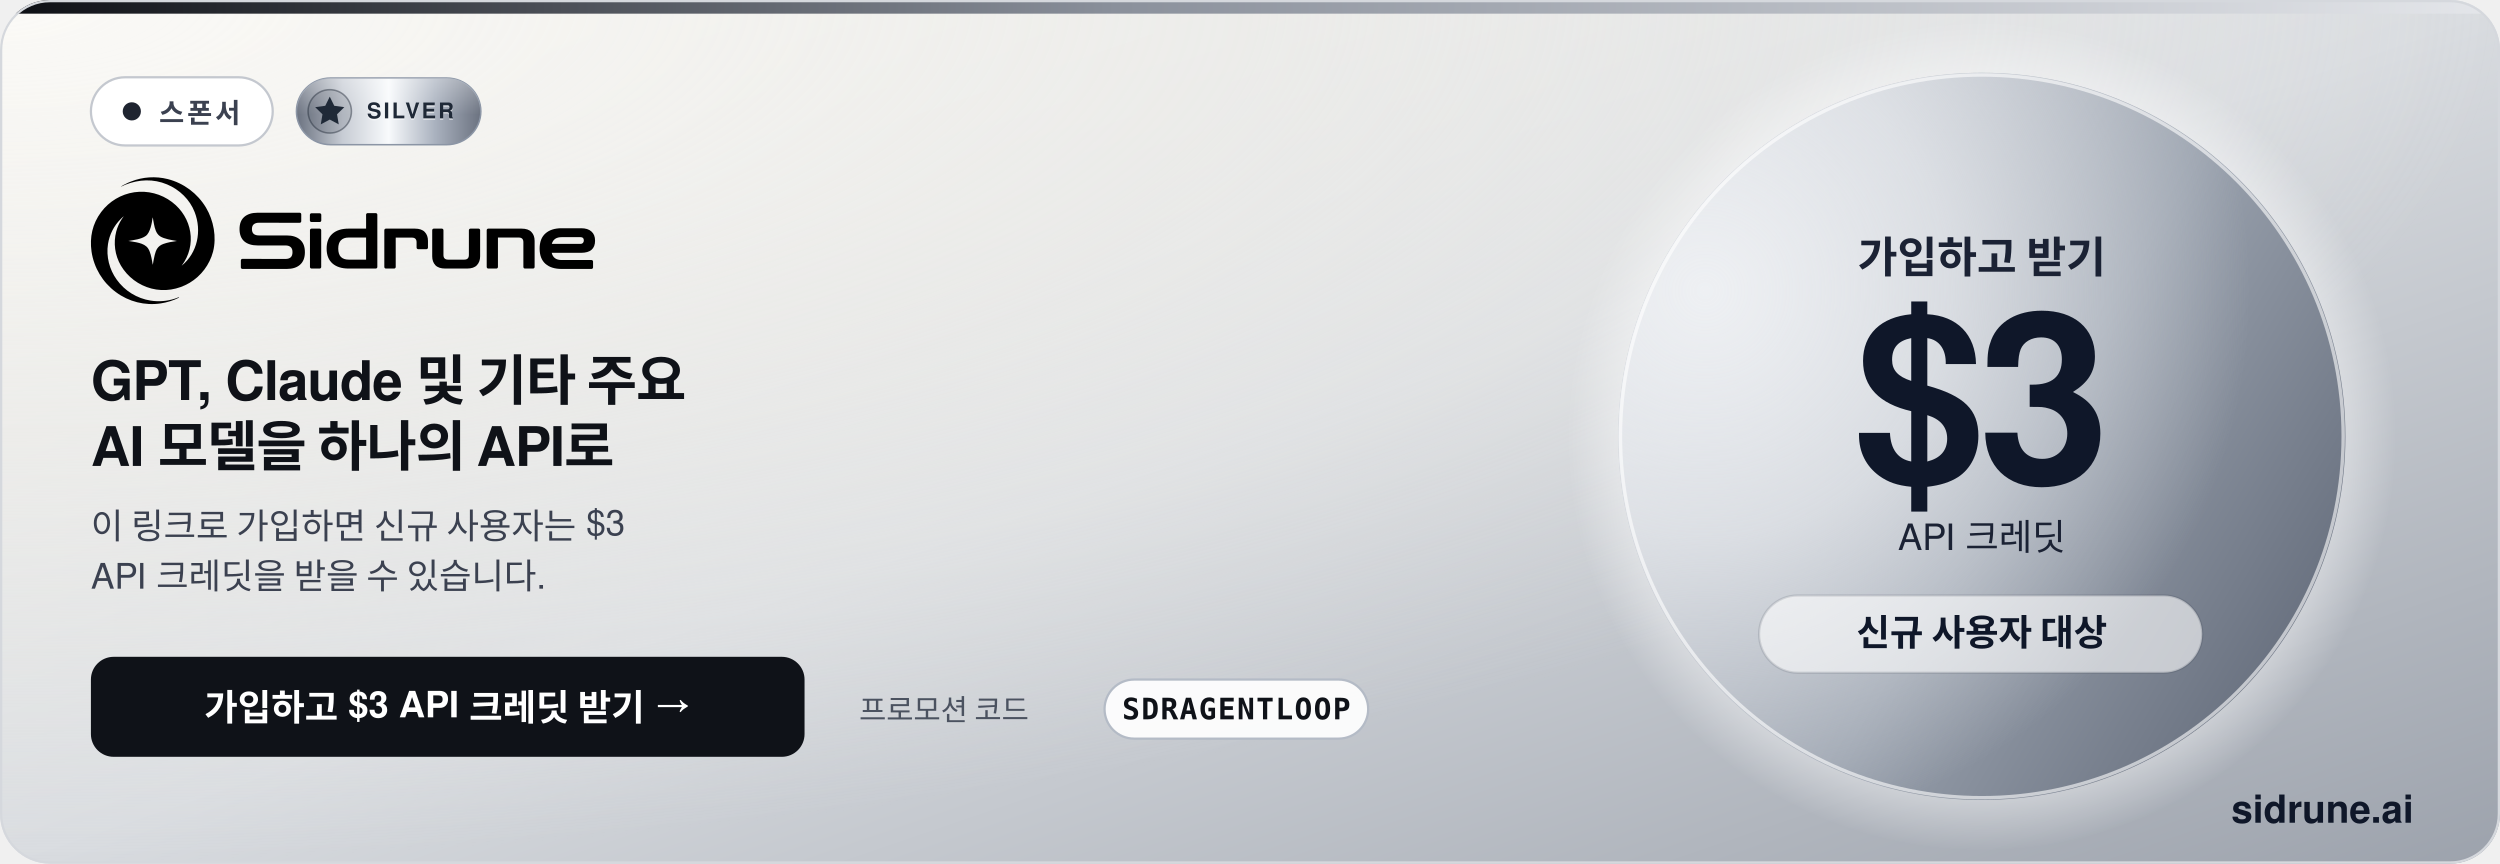
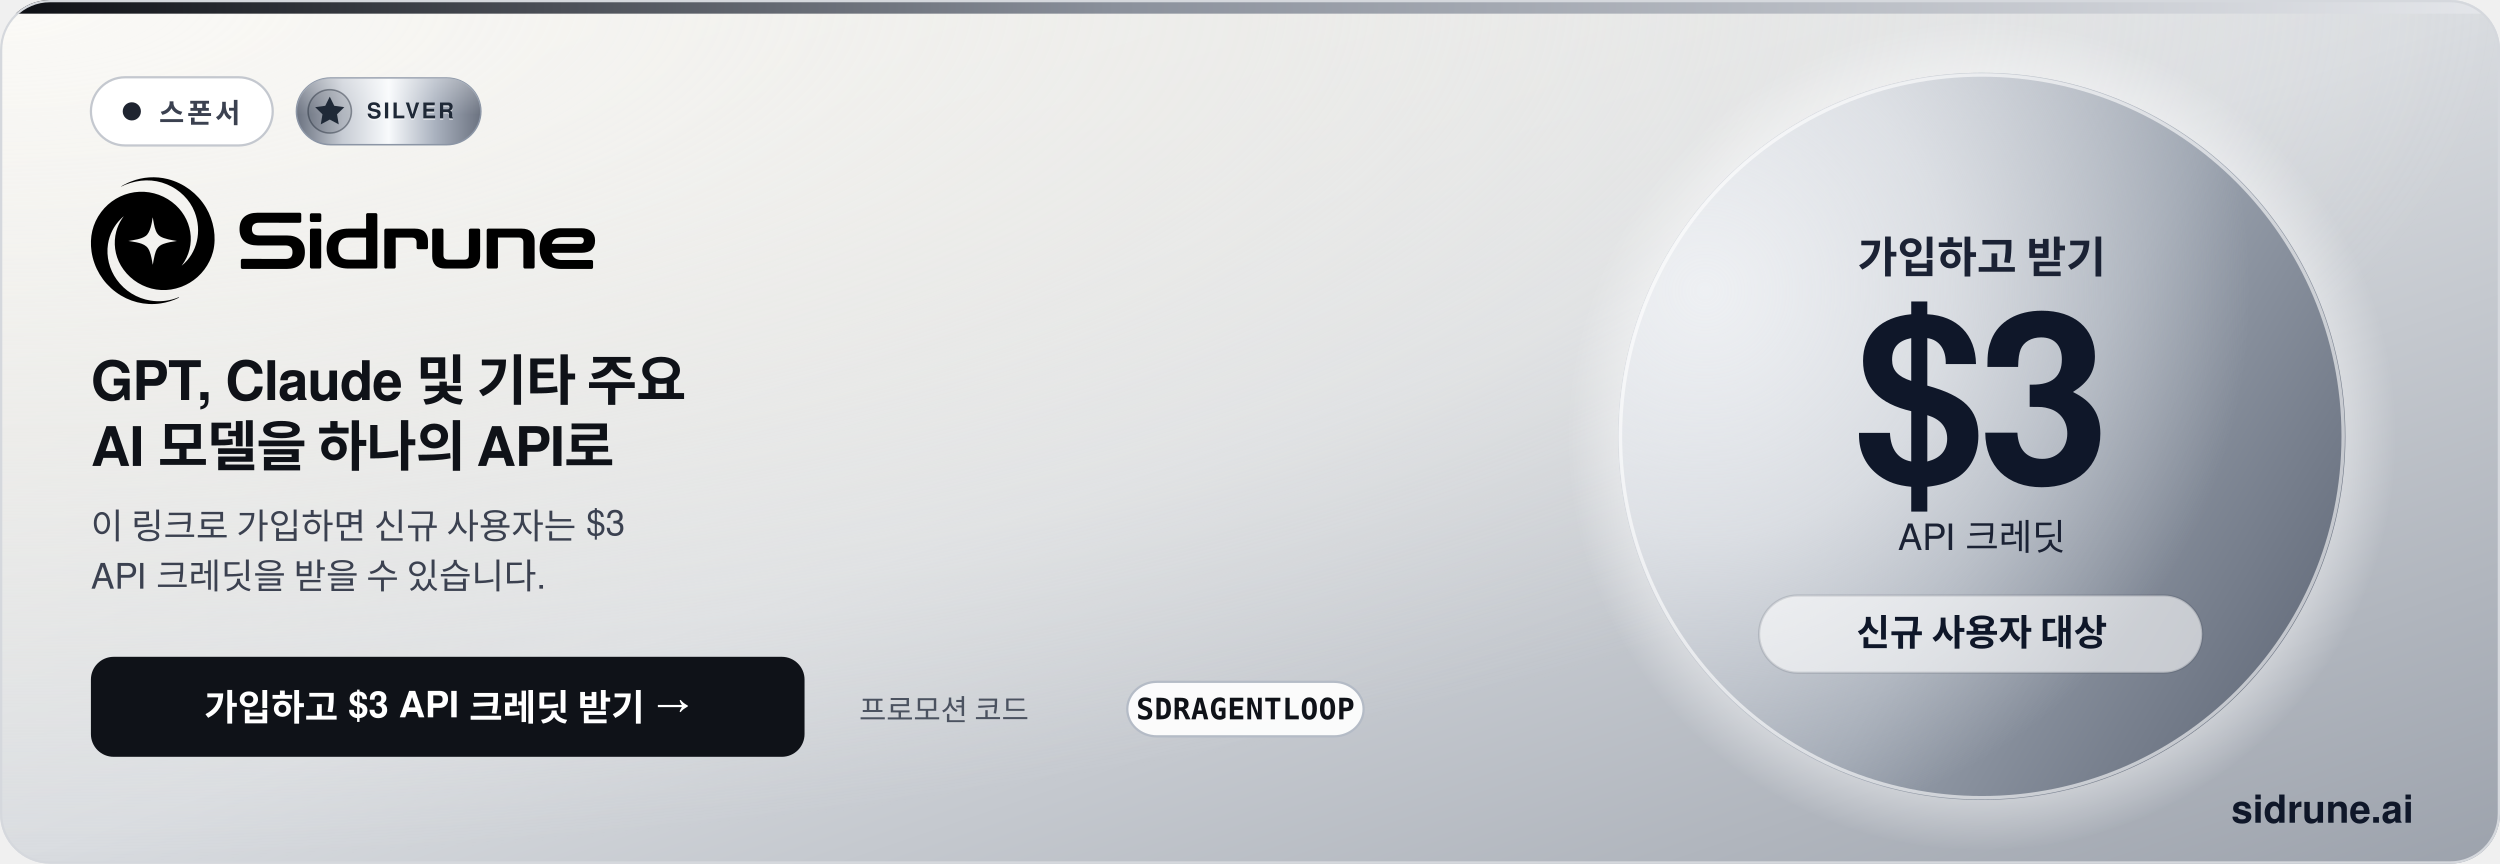
<svg xmlns="http://www.w3.org/2000/svg" width="1100" height="380" viewBox="0 0 1100 380" role="img" aria-label="Sidrune AI (Silver Sponsor): GPT, Claude 및 기타 주요 AI 모델을 하나의 API로. 가입하고 $3 API 크레딧 받기.">
  <defs>
    <linearGradient id="bg" x1="0" y1="0" x2="1" y2="1">
      <stop offset="0" stop-color="#f4f3ef" />
      <stop offset=".5" stop-color="#d9dce0" />
      <stop offset="1" stop-color="#9ca2ac" />
    </linearGradient>
    <radialGradient id="hl" cx="0" cy="0" r="1" gradientUnits="objectBoundingBox">
      <stop offset="0" stop-color="#fbfaf7" />
      <stop offset=".5" stop-color="#f1f0ec" stop-opacity=".6" />
      <stop offset="1" stop-color="#f1f0ec" stop-opacity="0" />
    </radialGradient>
    <linearGradient id="stripe" x1="0" y1="0" x2="1" y2="0">
      <stop offset="0" stop-color="#0b0d12" />
      <stop offset=".45" stop-color="#8b919c" />
      <stop offset="1" stop-color="#e5e7eb" />
    </linearGradient>
    <radialGradient id="orbHl" cx=".12" cy=".3" r=".75">
      <stop offset="0" stop-color="#eef0f3" />
      <stop offset=".45" stop-color="#eef0f3" stop-opacity=".7" />
      <stop offset="1" stop-color="#eef0f3" stop-opacity="0" />
    </radialGradient>
    <linearGradient id="orb" x1="0" y1=".2" x2="1" y2=".8">
      <stop offset="0" stop-color="#c9cdd4" />
      <stop offset=".55" stop-color="#9aa2ae" />
      <stop offset="1" stop-color="#626a79" />
    </linearGradient>
    <radialGradient id="orbGlow" cx=".5" cy=".5" r=".5">
      <stop offset=".88" stop-color="#ffffff" stop-opacity=".35" />
      <stop offset="1" stop-color="#ffffff" stop-opacity="0" />
    </radialGradient>
    <clipPath id="card">
      <rect width="1100" height="380" rx="22" />
    </clipPath>
  </defs>
  <g clip-path="url(#card)">
    <rect width="1100" height="380" fill="url(#bg)" />
    <rect width="1100" height="380" fill="url(#hl)" />
    <rect width="1100" height="6" fill="url(#stripe)" />
    <rect x=".5" y=".5" width="1099" height="379" rx="21.5" fill="none" stroke="#d5d8dd" />
  </g>
  <rect x="40" y="34" width="80" height="30" rx="15" fill="#ffffff" stroke="#c4c8cf" />
  <circle cx="58" cy="49" r="4" fill="#1f2430" />
  <text x="70" y="54" font-family="-apple-system, BlinkMacSystemFont, 'Segoe UI', Helvetica, Arial, sans-serif" font-size="12" font-weight="700" letter-spacing="1.3" fill="#3b4150">스폰서</text>
  <svg x="130" y="34" width="82" height="30" viewBox="0 0 120 44">
    <defs>
      <linearGradient id="bm" x1="0" y1="0" x2="1" y2="0">
        <stop offset="0.00" stop-color="#6b7280" />
        <stop offset="0.25" stop-color="#c7ccd4" />
        <stop offset="0.50" stop-color="#f8fafc" />
        <stop offset="0.75" stop-color="#aab2bf" />
        <stop offset="1.00" stop-color="#6b7280" />
      </linearGradient>
      <linearGradient id="bs" x1="0" y1="0" x2="0" y2="1">
        <stop offset="0" stop-color="#fff" stop-opacity=".32" />
        <stop offset=".55" stop-color="#fff" stop-opacity="0" />
      </linearGradient>
    </defs>
    <rect x=".5" y=".5" width="119" height="43" rx="22" fill="url(#bm)" stroke="#8b95a5" />
    <rect x=".5" y=".5" width="119" height="43" rx="22" fill="url(#bs)" />
    <circle cx="22" cy="22" r="14" fill="#1f2937" fill-opacity=".14" stroke="#1f2937" stroke-opacity=".45" />
    <path d="M22 12.5l2.9 5.9 6.5.9-4.7 4.6 1.1 6.5L22 27.3l-5.8 3.1 1.1-6.5-4.7-4.6 6.5-.9z" fill="#1f2937" />
    <text x="46" y="27.5" text-anchor="start" font-family="-apple-system, BlinkMacSystemFont, 'Segoe UI', Helvetica, Arial, sans-serif" font-size="14" font-weight="800" letter-spacing="1.4" fill="#ffffff" fill-opacity=".55">SILVER</text>
    <text x="46" y="26.5" text-anchor="start" font-family="-apple-system, BlinkMacSystemFont, 'Segoe UI', Helvetica, Arial, sans-serif" font-size="14" font-weight="800" letter-spacing="1.4" fill="#1f2937">SILVER</text>
  </svg>
  <svg x="40" y="78" width="222" height="56" viewBox="0 0 555 140" fill="none">
    <path d="M166.677 100.837C165.714 100.837 164.933 100.056 164.933 99.093V91.495C164.933 90.531 165.716 89.75 166.68 89.752L213.976 89.834C216.478 89.834 218.383 89.265 219.691 88.128C221.055 86.934 221.738 85.029 221.738 82.413C221.738 79.798 221.055 77.921 219.691 76.784C218.383 75.59 216.478 74.993 213.976 74.993H183.442C177.13 74.993 172.212 73.486 168.686 70.473C165.218 67.402 163.483 62.91 163.483 56.997C163.483 51.083 165.218 46.619 168.686 43.606C172.212 40.535 177.13 39 183.442 39H229.632C230.595 39 231.376 39.781 231.376 40.744V48.341C231.376 49.305 230.593 50.087 229.629 50.085L184.892 50.003C182.447 50.003 180.542 50.571 179.177 51.709C177.812 52.789 177.13 54.551 177.13 56.997C177.13 59.442 177.812 61.233 179.177 62.37C180.542 63.45 182.447 63.99 184.892 63.99H215.426C221.738 63.99 226.628 65.554 230.096 68.682C233.622 71.752 235.384 76.329 235.384 82.413C235.384 88.441 233.622 93.018 230.096 96.145C226.628 99.273 221.738 100.837 215.426 100.837H166.677Z" fill="black" />
    <path d="M242.699 100.41C241.736 100.41 240.956 99.629 240.956 98.666V58.228C240.956 57.266 241.736 56.485 242.699 56.485H251.579C252.542 56.485 253.323 57.266 253.323 58.228V98.666C253.323 99.629 252.542 100.41 251.579 100.41H242.699ZM242.614 49.235C241.651 49.235 240.87 48.454 240.87 47.491V41.341C240.87 40.378 241.651 39.597 242.614 39.597H251.665C252.628 39.597 253.408 40.378 253.408 41.341V47.491C253.408 48.454 252.628 49.235 251.665 49.235H242.614Z" fill="black" />
    <path d="M315.064 98.666C315.064 99.629 314.284 100.41 313.321 100.41H302.697V41.17C302.697 40.207 303.478 39.426 304.441 39.426H313.321C314.284 39.426 315.064 40.207 315.064 41.17V98.666ZM312.932 100.41H283.506C275.887 100.41 269.945 98.534 265.68 94.781C261.416 91.028 259.283 85.598 259.283 78.49C259.283 71.326 261.416 65.867 265.68 62.114C269.945 58.361 275.887 56.485 283.506 56.485H312.079V66.293H283.506C279.81 66.293 276.967 67.317 274.977 69.364C273.044 71.354 272.077 74.396 272.077 78.49C272.077 82.527 273.044 85.569 274.977 87.616C276.967 89.606 279.81 90.602 283.506 90.602H312.932V100.41Z" fill="black" />
    <path d="M324.496 100.41C323.533 100.41 322.753 99.629 322.753 98.666V58.228C322.753 57.266 323.533 56.485 324.496 56.485H356.358C361.304 56.485 364.944 57.736 367.275 60.238C369.606 62.683 370.772 65.924 370.772 69.961V77.344C370.772 78.306 369.991 79.087 369.028 79.087H359.978C359.015 79.087 358.234 78.306 358.234 77.344V71.496C358.234 68.085 356.528 66.379 353.116 66.379H335.29V98.666C335.29 99.629 334.51 100.41 333.547 100.41H324.496Z" fill="black" />
    <path d="M389.841 100.41C384.837 100.41 381.17 99.159 378.839 96.657C376.564 94.155 375.427 90.914 375.427 86.934V58.228C375.427 57.266 376.208 56.485 377.171 56.485H386.051C387.014 56.485 387.794 57.266 387.794 58.228V85.484C387.794 88.896 389.5 90.602 392.912 90.602H410.652C414.064 90.602 415.77 88.896 415.77 85.484V58.228C415.77 57.266 416.551 56.485 417.514 56.485H426.394C427.357 56.485 428.137 57.266 428.137 58.228V86.934C428.137 90.914 426.972 94.155 424.64 96.657C422.366 99.159 418.727 100.41 413.723 100.41H389.841Z" fill="black" />
    <path d="M437.111 100.41C436.148 100.41 435.368 99.629 435.368 98.666V58.228C435.368 57.266 436.148 56.485 437.111 56.485H473.664C478.668 56.485 482.307 57.736 484.581 60.238C486.913 62.683 488.078 65.924 488.078 69.961V98.666C488.078 99.629 487.298 100.41 486.335 100.41H477.455C476.492 100.41 475.711 99.629 475.711 98.666V71.411C475.711 67.999 474.005 66.293 470.593 66.293H447.735V98.666C447.735 99.629 446.954 100.41 445.991 100.41H437.111Z" fill="black" />
    <path d="M517.816 100.837C510.196 100.837 504.254 98.96 499.99 95.207C495.725 91.398 493.593 85.825 493.593 78.49C493.593 71.098 495.725 65.526 499.99 61.773C504.254 57.963 510.196 56.058 517.816 56.058H539.139C544.142 56.058 547.952 57.252 550.568 59.641C553.24 61.972 554.576 65.327 554.576 69.705C554.576 78.632 549.431 83.096 539.139 83.096H506.898C508.092 88.384 511.732 91.028 517.816 91.028H550.615C551.578 91.028 552.359 91.809 552.359 92.772V99.093C552.359 100.056 551.578 100.837 550.615 100.837H517.816ZM517.816 65.867C511.959 65.867 508.348 68.34 506.984 73.287H538.542C539.679 73.287 540.56 72.946 541.186 72.264C541.868 71.582 542.209 70.643 542.209 69.449C542.209 67.061 540.987 65.867 538.542 65.867H517.816Z" fill="black" />
    <path d="M44.235 4.62C57.028 -0.439 71.083 -1.37 84.431 1.959C102.102 6.455 117.272 17.769 126.62 33.424C134.978 47.528 138.457 65.863 134.342 81.855C130.526 96.213 121.258 108.516 108.509 116.146C95.806 123.62 80.882 126.1 66.54 122.379C52.503 118.74 40.467 109.71 33.048 97.25C26.378 85.884 24.518 72.327 27.88 59.584C29.178 54.732 31.242 50.118 33.993 45.916C34.731 44.782 35.467 43.866 36.214 42.792C35.207 43.522 33.599 45.121 32.666 46.041C25.255 53.469 20.397 63.061 18.795 73.431C16.612 87.065 20.342 101.499 28.415 112.644C37.254 124.995 50.679 133.285 65.682 135.653C74.662 137.077 83.854 136.328 92.486 133.47C93.365 133.172 95.763 132.362 96.456 131.989C96.933 132.112 96.806 132.004 97.019 132.348C91.26 135.385 83.354 137.791 76.921 138.736C59.442 141.385 41.63 136.914 27.473 126.325C12.951 115.619 3.306 99.556 0.684 81.705C-1.565 66.004 1.674 51.04 11.267 38.264C20.077 26.48 33.185 18.653 47.737 16.483C62.406 14.368 77.311 18.219 89.12 27.175C111.458 44.057 116.927 74.736 99.793 97.321C117.364 83.149 122.142 59.018 114.144 38.348C108.756 24.424 97.499 13.624 83.816 7.87C68.723 1.524 52.871 2.234 37.835 8.202C36.673 8.834 34.601 9.749 33.371 10.282L33.203 10.144C34.126 9.347 36.995 7.82 37.875 7.471C39.544 6.475 42.38 5.353 44.235 4.62ZM67.894 44.065C67.176 49.953 65.386 60.824 60.353 64.501C55.298 68.195 47.264 68.949 41.227 70.067C48.218 71.333 58.62 71.916 62.842 78.202C65.392 81.998 66.472 87.689 67.296 92.138C67.441 92.918 67.81 95.783 68.014 96.31C68.294 95.761 68.704 92.575 68.847 91.769C69.222 89.679 69.659 87.602 70.16 85.539C71.579 79.728 73.544 75.638 79.586 73.379C83.966 71.742 89.967 70.69 94.641 70.088C89.253 69.155 80.571 67.888 76.079 64.905C74.935 64.147 73.944 63.179 73.157 62.054C70.309 58.051 69.553 52.355 68.647 47.644C68.542 47.099 68.192 44.35 67.894 44.065ZM33.197 10.339C33.114 10.359 33.17 10.352 33.028 10.311C33.061 10.274 33.101 10.236 33.147 10.194L33.197 10.339ZM33.203 10.144C33.183 10.161 33.165 10.178 33.147 10.194L33.134 10.157L33.171 10.118L33.203 10.144Z" fill="black" />
  </svg>
  <text x="40" y="176" font-family="-apple-system, BlinkMacSystemFont, 'Segoe UI', Helvetica, Arial, sans-serif" font-size="24" font-weight="800" letter-spacing="-0.4" fill="#0f1218">GPT, Claude 및 기타 주요</text>
  <text x="40" y="205" font-family="-apple-system, BlinkMacSystemFont, 'Segoe UI', Helvetica, Arial, sans-serif" font-size="24" font-weight="800" letter-spacing="-0.4" fill="#0f1218">AI 모델을 하나의 API로</text>
  <text x="40" y="237" font-family="-apple-system, BlinkMacSystemFont, 'Segoe UI', Helvetica, Arial, sans-serif" font-size="15.5" fill="#3b4150">이 링크로 가입하면 신규 사용자는 $3</text>
  <text x="40" y="259" font-family="-apple-system, BlinkMacSystemFont, 'Segoe UI', Helvetica, Arial, sans-serif" font-size="15.5" fill="#3b4150">API 크레딧을 받을 수 있습니다.</text>
  <rect x="40" y="289" width="314" height="44" rx="10" fill="#0f1218" />
  <text x="197" y="317" text-anchor="middle" font-family="-apple-system, BlinkMacSystemFont, 'Segoe UI', Helvetica, Arial, sans-serif" font-size="16" font-weight="800" fill="#ffffff">가입하고 $3 API 크레딧 받기 →</text>
  <text x="378" y="317" font-family="-apple-system, BlinkMacSystemFont, 'Segoe UI', Helvetica, Arial, sans-serif" font-size="13" fill="#4b5260">프로모션 코드</text>
-   <rect x="486" y="299" width="116" height="26" rx="13" fill="#ffffff" fill-opacity=".92" stroke="#b4bbc6" stroke-width="1" />
-   <text x="544" y="316.5" text-anchor="middle" font-family="'SF Mono', ui-monospace, Menlo, Consolas, monospace" font-size="13" font-weight="800" letter-spacing=".6" fill="#0f1218">SDRAGENTLOOP</text>
+   <rect x="496" y="300" width="104" height="24" rx="13" fill="#ffffff" fill-opacity=".92" stroke="#b4bbc6" stroke-width="1" />
+   <text x="548" y="316.5" text-anchor="middle" font-family="'SF Mono', ui-monospace, Menlo, Consolas, monospace" font-size="13" font-weight="800" letter-spacing=".2" fill="#0f1218">SDRAGENTLOOP</text>
  <circle cx="872" cy="192" r="182" fill="url(#orbGlow)" />
  <circle cx="872" cy="192" r="160" fill="url(#orb)" />
  <circle cx="872" cy="192" r="160" fill="url(#orbHl)" />
  <circle cx="872" cy="192" r="159" fill="none" stroke="#ffffff" stroke-opacity=".6" stroke-width="1.5" />
  <text x="872" y="120" text-anchor="middle" font-family="-apple-system, BlinkMacSystemFont, 'Segoe UI', Helvetica, Arial, sans-serif" font-size="19.0" font-weight="600" fill="#1b2234">가입하고 받기</text>
  <text x="872" y="212" text-anchor="middle" font-family="-apple-system, BlinkMacSystemFont, 'Segoe UI', Helvetica, Arial, sans-serif" font-size="104" font-weight="800" letter-spacing="-3" fill="#0f1729">$3</text>
  <text x="872" y="242" text-anchor="middle" font-family="-apple-system, BlinkMacSystemFont, 'Segoe UI', Helvetica, Arial, sans-serif" font-size="16" fill="#1b2234">API 크레딧</text>
  <rect x="774" y="262" width="195" height="34" rx="17" fill="#ffffff" fill-opacity=".6" stroke="#0f1729" stroke-opacity=".12" />
  <text x="872" y="284" text-anchor="middle" font-family="-apple-system, BlinkMacSystemFont, 'Segoe UI', Helvetica, Arial, sans-serif" font-size="16" font-weight="700" fill="#0f1729">신규 사용자 대상</text>
  <text x="1062" y="362" text-anchor="end" font-family="-apple-system, BlinkMacSystemFont, 'Segoe UI', Helvetica, Arial, sans-serif" font-size="17" font-weight="800" fill="#0f1729">sidrune.ai</text>
</svg>
